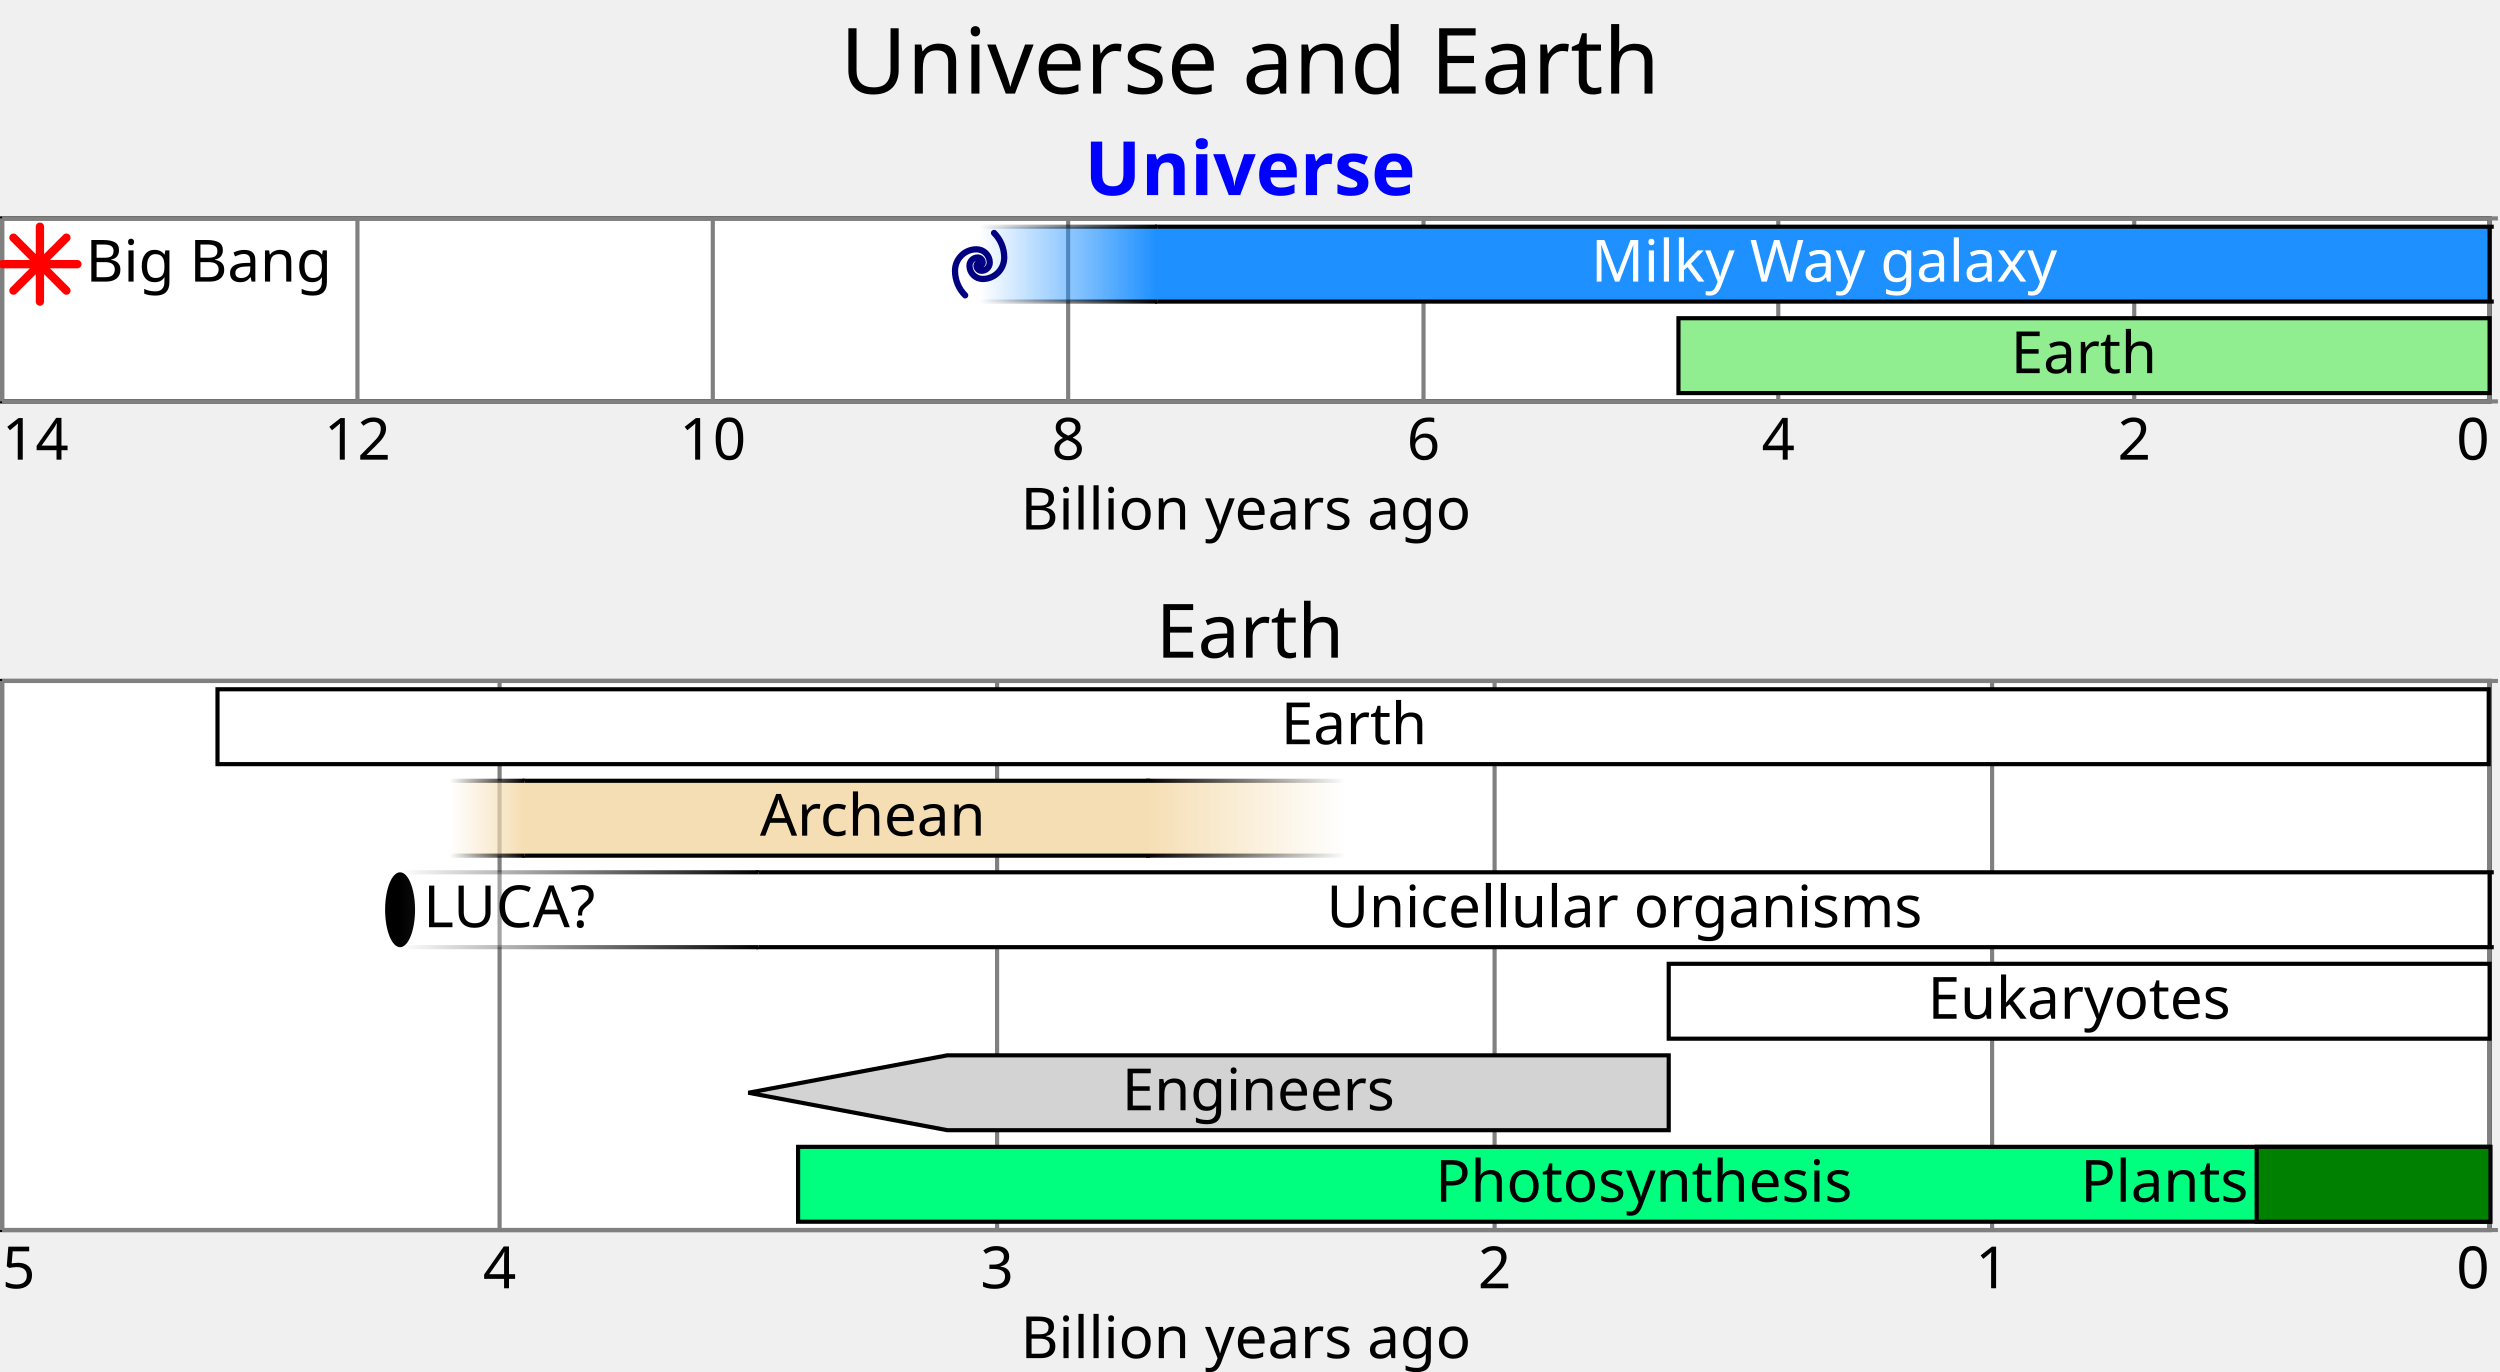
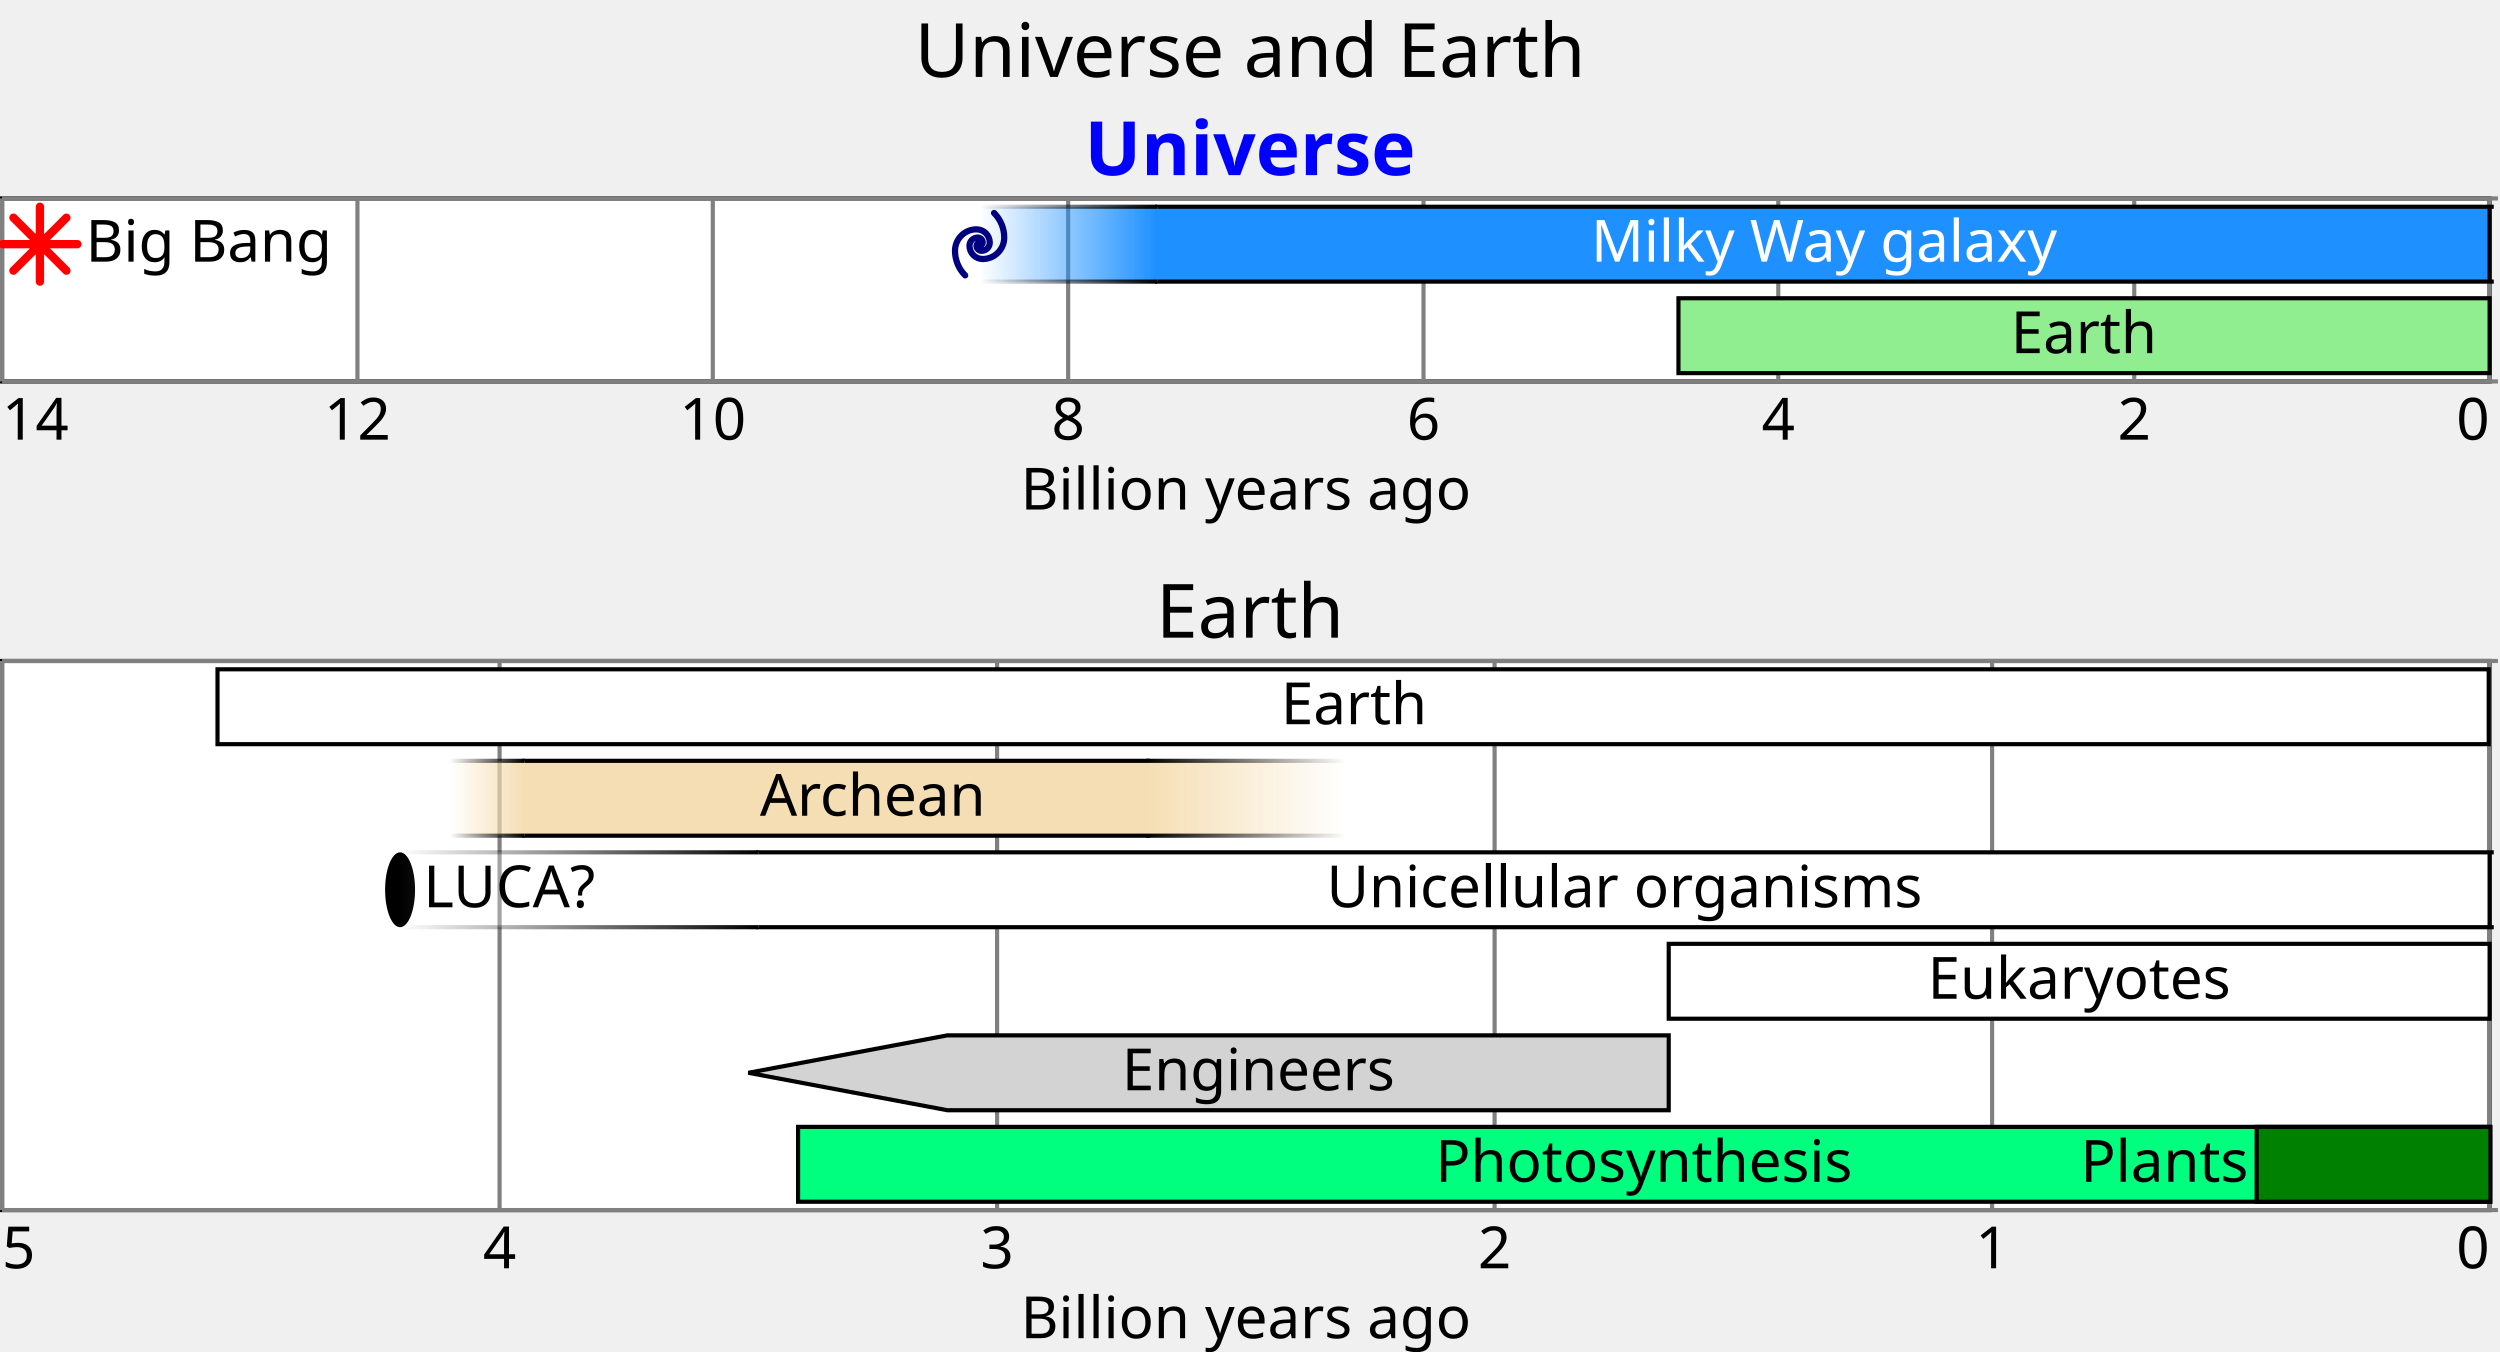
- <svg xmlns="http://www.w3.org/2000/svg" width="601" height="329.8" viewBox="0 0 601 329.8" transform="translate(0.5, 0.5)">
+ <svg xmlns="http://www.w3.org/2000/svg" width="601" height="325" viewBox="0 0 601 325" transform="translate(0.5, 0.5)">
  <g stroke="black" fill="white" font-family="sans-serif" font-size="14">
-     <text x="300" y="22" stroke="none" fill="black" font-size="22" text-anchor="middle">Universe and Earth</text>
-     <g transform="translate(0, 28.4)">
+     <text x="300" y="18" stroke="none" fill="black" font-size="18" text-anchor="middle">Universe and Earth</text>
+     <g transform="translate(0, 23.6)">
      <g stroke="black" fill="white" font-family="sans-serif" font-size="14">
        <text x="300" y="18" stroke="none" fill="blue" font-size="18" text-anchor="middle" font-weight="bold">Universe</text>
        <rect x="0" y="23.6" width="598" height="44" stroke="black" stroke-width="1" />
        <g>
          <path d="M 0 23.6 V 67.6 M 85.429 23.6 V 67.6 M 170.857 23.6 V 67.6 M 256.286 23.6 V 67.6 M 341.714 23.6 V 67.6 M 427 23.6 V 67.6 M 512.571 23.6 V 67.6 M 598 23.6 V 67.6 M 0 23.6 H 600 M 0 67.6 H 600" stroke="gray" />
          <g text-anchor="middle" stroke="none" fill="black">
            <text x="0" y="81.6" text-anchor="start">14</text>
            <text x="85.429" y="81.6">12</text>
            <text x="170.857" y="81.6">10</text>
            <text x="256.286" y="81.6">8</text>
            <text x="341.714" y="81.6">6</text>
            <text x="427" y="81.6">4</text>
            <text x="512.571" y="81.6">2</text>
            <text x="598" y="81.6" text-anchor="end">0</text>
            <text x="299" y="98.4">Billion years ago</text>
          </g>
        </g>
        <g>
          <path d="M 0.098 34.6 h 18 M 9.098 25.6 v 18 M 2.734 28.236 L 15.462 40.964 M 15.462 28.236 L 2.734 40.964" fill="none" stroke="red" stroke-width="2" stroke-linecap="round" />
          <g>
            <rect x="277.143" y="25.6" width="321.357" height="18" stroke="none" fill="dodgerblue" />
            <path d="M 277.143 25.6 H 599 m 0 18 H 277.143" stroke="black" />
            <defs>
-               <linearGradient id="id9">
+               <linearGradient id="id7">
                <stop offset="0" stop-color="dodgerblue" stop-opacity="0" />
                <stop offset="1" stop-color="dodgerblue" stop-opacity="1" />
              </linearGradient>
-               <linearGradient id="id10">
+               <linearGradient id="id8">
                <stop offset="0" stop-color="black" stop-opacity="0" />
                <stop offset="1" stop-color="black" stop-opacity="1" />
              </linearGradient>
            </defs>
-             <rect x="235" y="25.6" width="42.714" height="18" stroke="none" fill="url(#id9)" />
-             <path d="M 235 25.6 H 277.643 m 0 18 H 235" stroke="url(#id10)" />
+             <rect x="235" y="25.6" width="42.714" height="18" stroke="none" fill="url(#id7)" />
+             <path d="M 235 25.6 H 277.643 m 0 18 H 235" stroke="url(#id8)" />
            <line x1="598" y1="25.6" x2="598" y2="43.6" stroke="black" />
          </g>
          <path transform="translate(235, 34.6) scale(1.5) translate(-6,-6)" d="M8.316 1a5.553 5.553 0 0 1 1.629 3.94A3.443 3.443 0 0 1 6.5 8.378 2.127 2.127 0 0 1 4.375 6.25 1.315 1.315 0 0 1 5.69 4.936c.45 0 .813.365.812.813a.503.503 0 0 1-.147.355l-.71-.208a.502.502 0 0 0-.147.355c0 .449.363.813.812.813A1.315 1.315 0 0 0 7.625 5.75 2.127 2.127 0 0 0 5.5 3.622 3.443 3.443 0 0 0 2.055 7.06c0 1.538.622 2.93 1.629 3.939" fill="none" stroke="navy" stroke-width="1" stroke-linecap="round" />
          <g>
            <rect x="403" y="47.6" width="195" height="18" fill="lightgreen" />
          </g>
        </g>
        <g text-anchor="middle" stroke="none" fill="black">
          <text x="20.098" y="38.8" text-anchor="start">Big Bang</text>
          <text x="438" y="38.8" fill="white" text-anchor="middle">Milky Way galaxy</text>
          <text x="500.462" y="60.8" fill="black" text-anchor="middle">Earth</text>
        </g>
      </g>
    </g>
-     <g transform="translate(0, 139.6)">
+     <g transform="translate(0, 134.8)">
      <g stroke="black" fill="white" font-family="sans-serif" font-size="14">
        <text x="300" y="18" stroke="none" fill="black" font-size="18" text-anchor="middle">Earth</text>
        <rect x="0" y="23.6" width="598" height="132" stroke="black" stroke-width="1" />
        <g>
          <path d="M 0 23.6 V 155.6 M 119.6 23.6 V 155.6 M 239.2 23.6 V 155.6 M 358.8 23.6 V 155.6 M 478.4 23.6 V 155.6 M 598 23.6 V 155.6 M 0 23.6 H 600 M 0 155.6 H 600" stroke="gray" />
          <g text-anchor="middle" stroke="none" fill="black">
            <text x="0" y="169.6" text-anchor="start">5</text>
            <text x="119.6" y="169.6">4</text>
            <text x="239.2" y="169.6">3</text>
            <text x="358.8" y="169.6">2</text>
            <text x="478.4" y="169.6">1</text>
            <text x="598" y="169.6" text-anchor="end">0</text>
            <text x="299" y="186.4">Billion years ago</text>
          </g>
        </g>
        <g>
          <g>
            <rect x="51.787" y="25.6" width="546" height="18" fill="white" />
          </g>
          <g>
            <rect x="125.08" y="47.6" width="150.5" height="18" stroke="none" fill="wheat" />
            <path d="M 125.08 47.6 H 276 m 0 18 H 125.08" stroke="black" />
            <defs>
-               <linearGradient id="id11">
+               <linearGradient id="id9">
                <stop offset="0" stop-color="wheat" stop-opacity="0" />
                <stop offset="1" stop-color="wheat" stop-opacity="1" />
              </linearGradient>
-               <linearGradient id="id12">
+               <linearGradient id="id10">
                <stop offset="0" stop-color="black" stop-opacity="0" />
                <stop offset="1" stop-color="black" stop-opacity="1" />
              </linearGradient>
            </defs>
-             <rect x="107.64" y="47.6" width="17.94" height="18" stroke="none" fill="url(#id11)" />
-             <path d="M 107.64 47.6 H 125.58 m 0 18 H 107.64" stroke="url(#id12)" />
+             <rect x="107.64" y="47.6" width="17.94" height="18" stroke="none" fill="url(#id9)" />
+             <path d="M 107.64 47.6 H 125.58 m 0 18 H 107.64" stroke="url(#id10)" />
            <defs>
-               <linearGradient id="id13">
+               <linearGradient id="id11">
                <stop offset="0" stop-color="wheat" stop-opacity="1" />
                <stop offset="1" stop-color="wheat" stop-opacity="0" />
              </linearGradient>
-               <linearGradient id="id14">
+               <linearGradient id="id12">
                <stop offset="0" stop-color="black" stop-opacity="1" />
                <stop offset="1" stop-color="black" stop-opacity="0" />
              </linearGradient>
            </defs>
-             <rect x="275" y="47.6" width="47.84" height="18" stroke="none" fill="url(#id13)" />
-             <path d="M 275 47.6 H 323 m 0 18 H 275" stroke="url(#id14)" />
+             <rect x="275" y="47.6" width="47.84" height="18" stroke="none" fill="url(#id11)" />
+             <path d="M 275 47.6 H 323 m 0 18 H 275" stroke="url(#id12)" />
          </g>
          <ellipse cx="95.68" cy="78.6" rx="3.6" ry="9" fill="black" stroke="none" />
          <g>
            <rect x="181.292" y="69.6" width="417" height="18" stroke="none" fill="white" />
            <path d="M 181.292 69.6 H 599 m 0 18 H 181.292" stroke="black" />
            <defs>
-               <linearGradient id="id15">
+               <linearGradient id="id13">
                <stop offset="0" stop-color="white" stop-opacity="0" />
                <stop offset="1" stop-color="white" stop-opacity="1" />
              </linearGradient>
-               <linearGradient id="id16">
+               <linearGradient id="id14">
                <stop offset="0" stop-color="black" stop-opacity="0" />
                <stop offset="1" stop-color="black" stop-opacity="1" />
              </linearGradient>
            </defs>
-             <rect x="95.68" y="69.6" width="86.112" height="18" stroke="none" fill="url(#id15)" />
-             <path d="M 95.68 69.6 H 181.792 m 0 18 H 95.68" stroke="url(#id16)" />
+             <rect x="95.68" y="69.6" width="86.112" height="18" stroke="none" fill="url(#id13)" />
+             <path d="M 95.68 69.6 H 181.792 m 0 18 H 95.68" stroke="url(#id14)" />
            <line x1="598" y1="69.6" x2="598" y2="87.6" stroke="black" />
          </g>
          <g>
            <rect x="400.66" y="91.6" width="197.34" height="18" fill="white" />
          </g>
          <g>
            <path d="M 227.24 113.6 L 179.4 122.6 227.24 131.6 H 400.66 L 400.66 122.6 400.66 113.6 Z" fill="lightgray" />
          </g>
          <g>
            <rect x="191.36" y="135.6" width="406.64" height="18" fill="springgreen" />
          </g>
          <g>
            <rect x="542" y="135.6" width="56.212" height="18" fill="green" />
          </g>
        </g>
        <g text-anchor="middle" stroke="none" fill="black">
          <text x="325" y="38.8" fill="black" text-anchor="middle">Earth</text>
          <text x="209.3" y="60.8" fill="black" text-anchor="middle">Archean</text>
          <text x="101.28" y="82.8" text-anchor="start">LUCA?</text>
          <text x="390" y="82.8" fill="black" text-anchor="middle">Unicellular organisms</text>
          <text x="499.33" y="104.8" fill="black" text-anchor="middle">Eukaryotes</text>
          <text x="302" y="126.8" fill="black" text-anchor="middle">Engineers</text>
          <text x="394.68" y="148.8" fill="black" text-anchor="middle">Photosynthesis</text>
          <text x="540" y="148.8" fill="black" text-anchor="end">Plants</text>
        </g>
      </g>
    </g>
  </g>
</svg>
